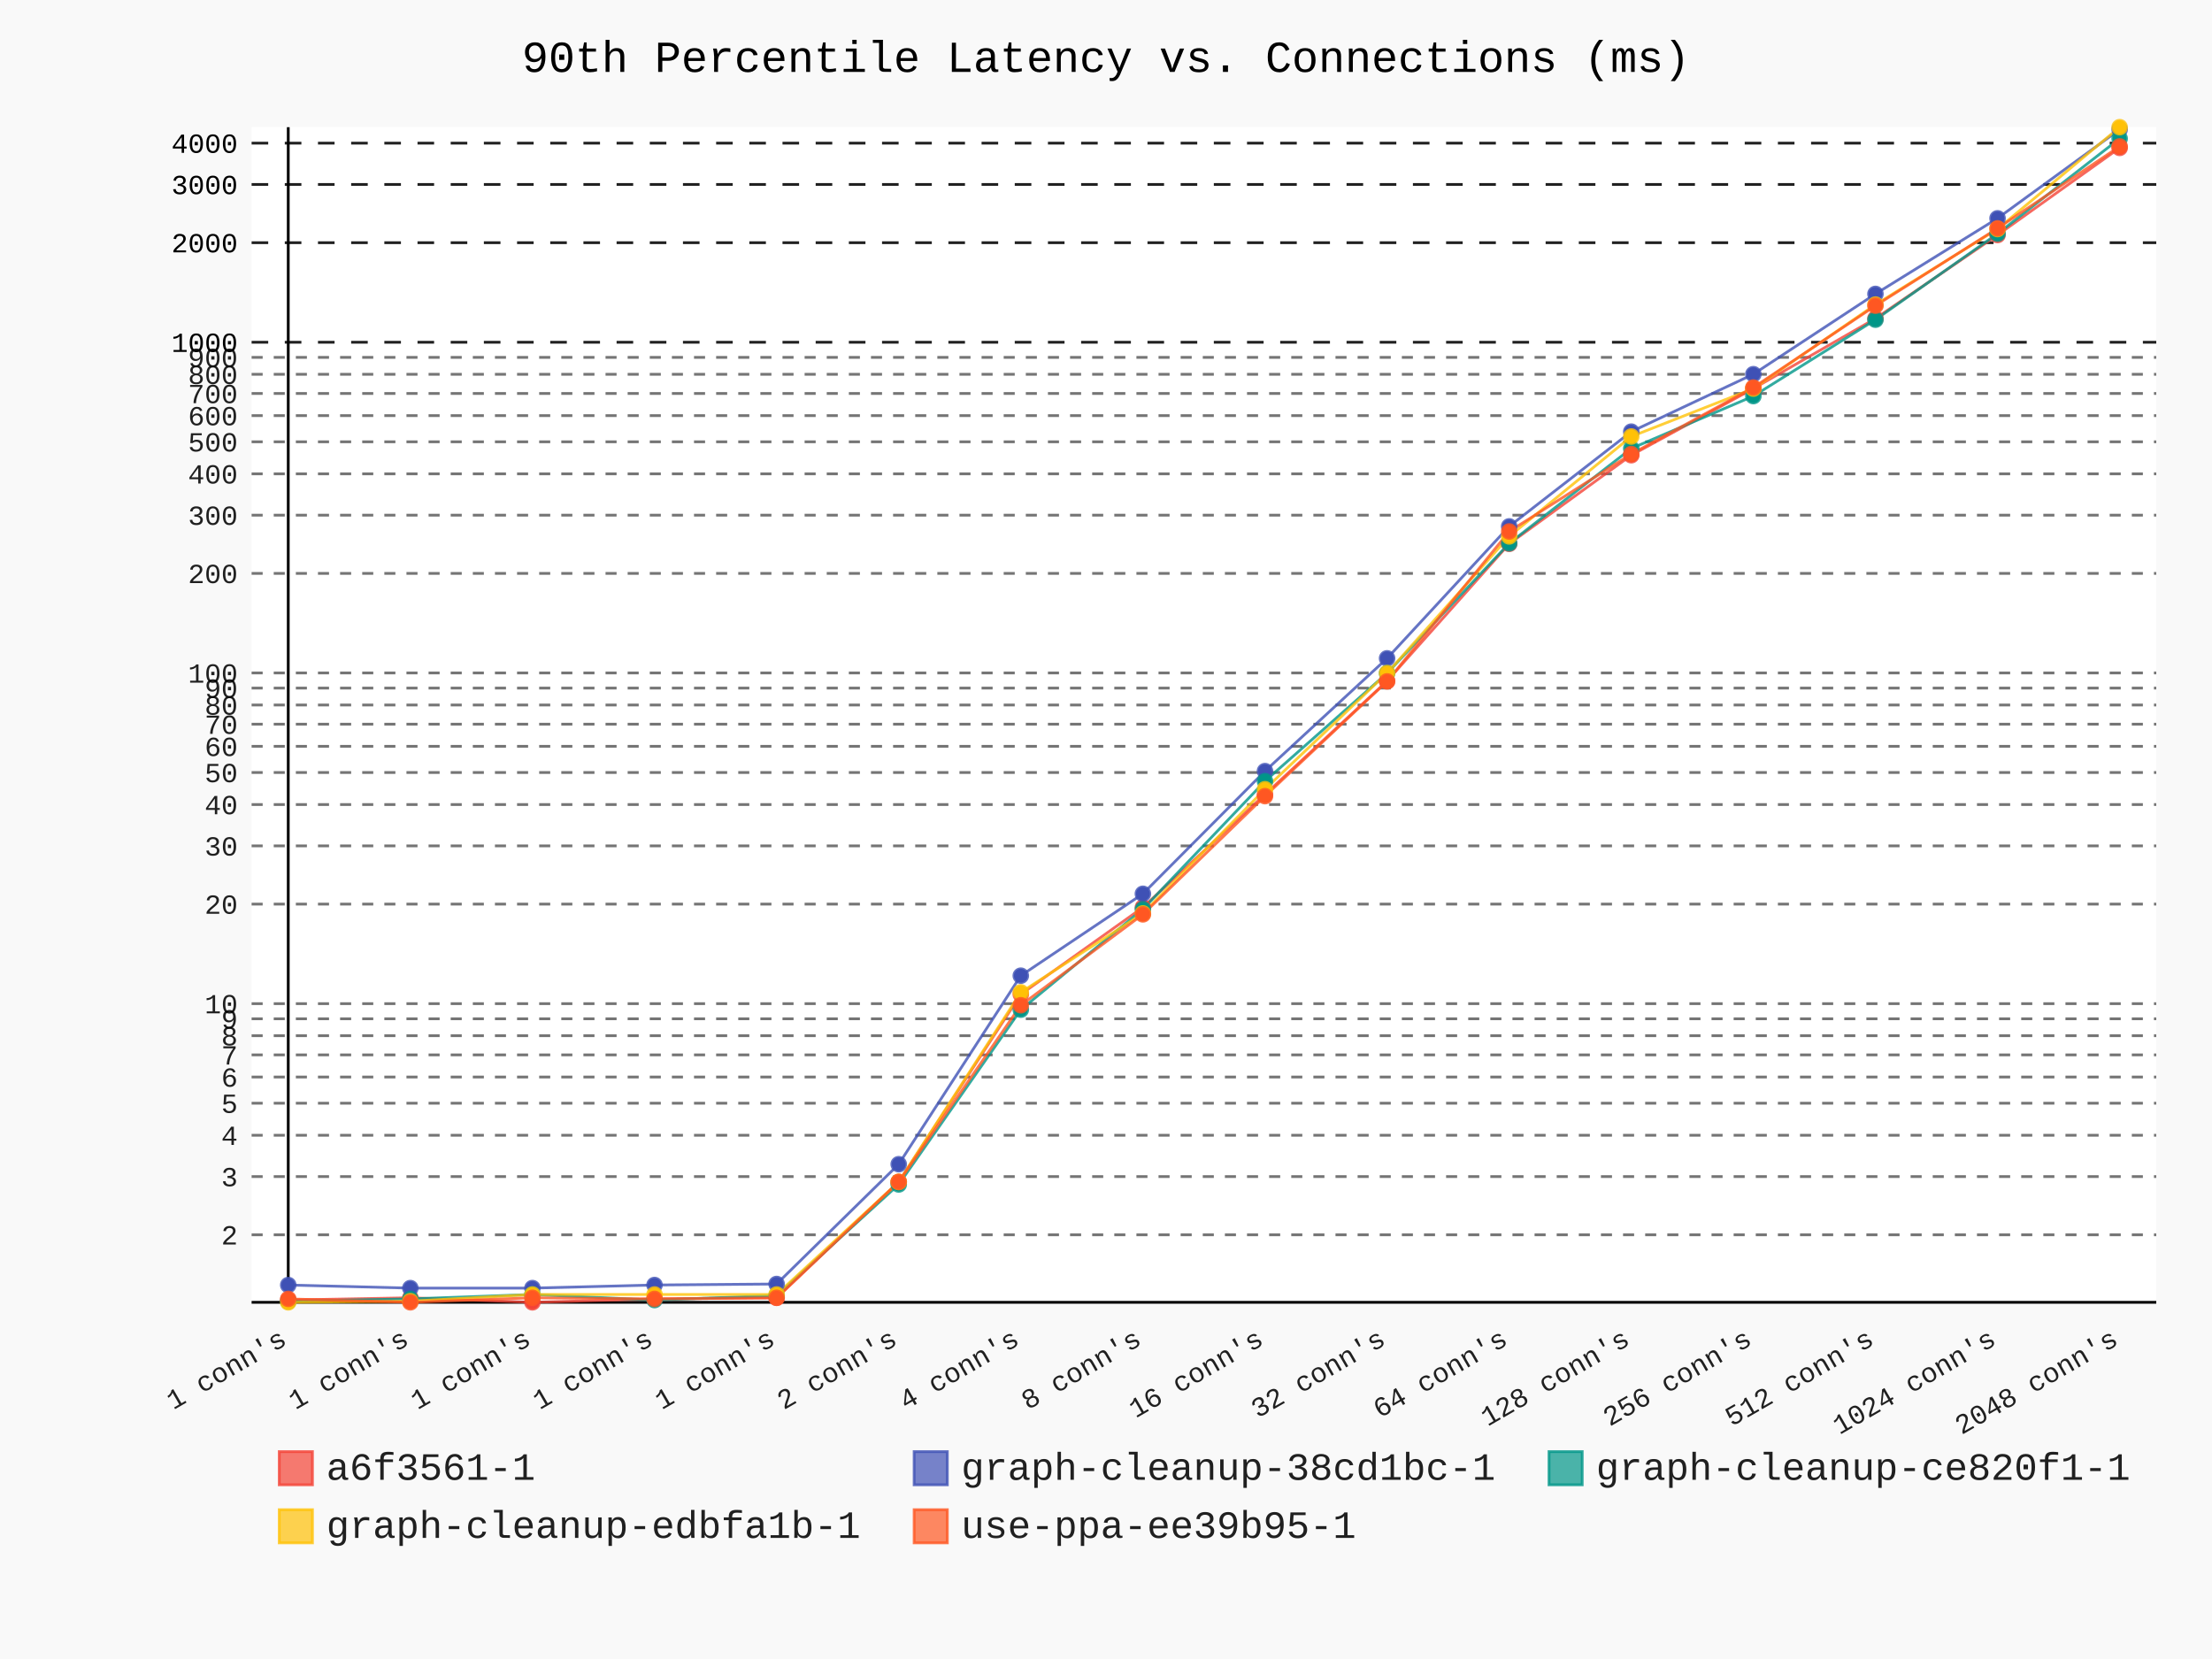
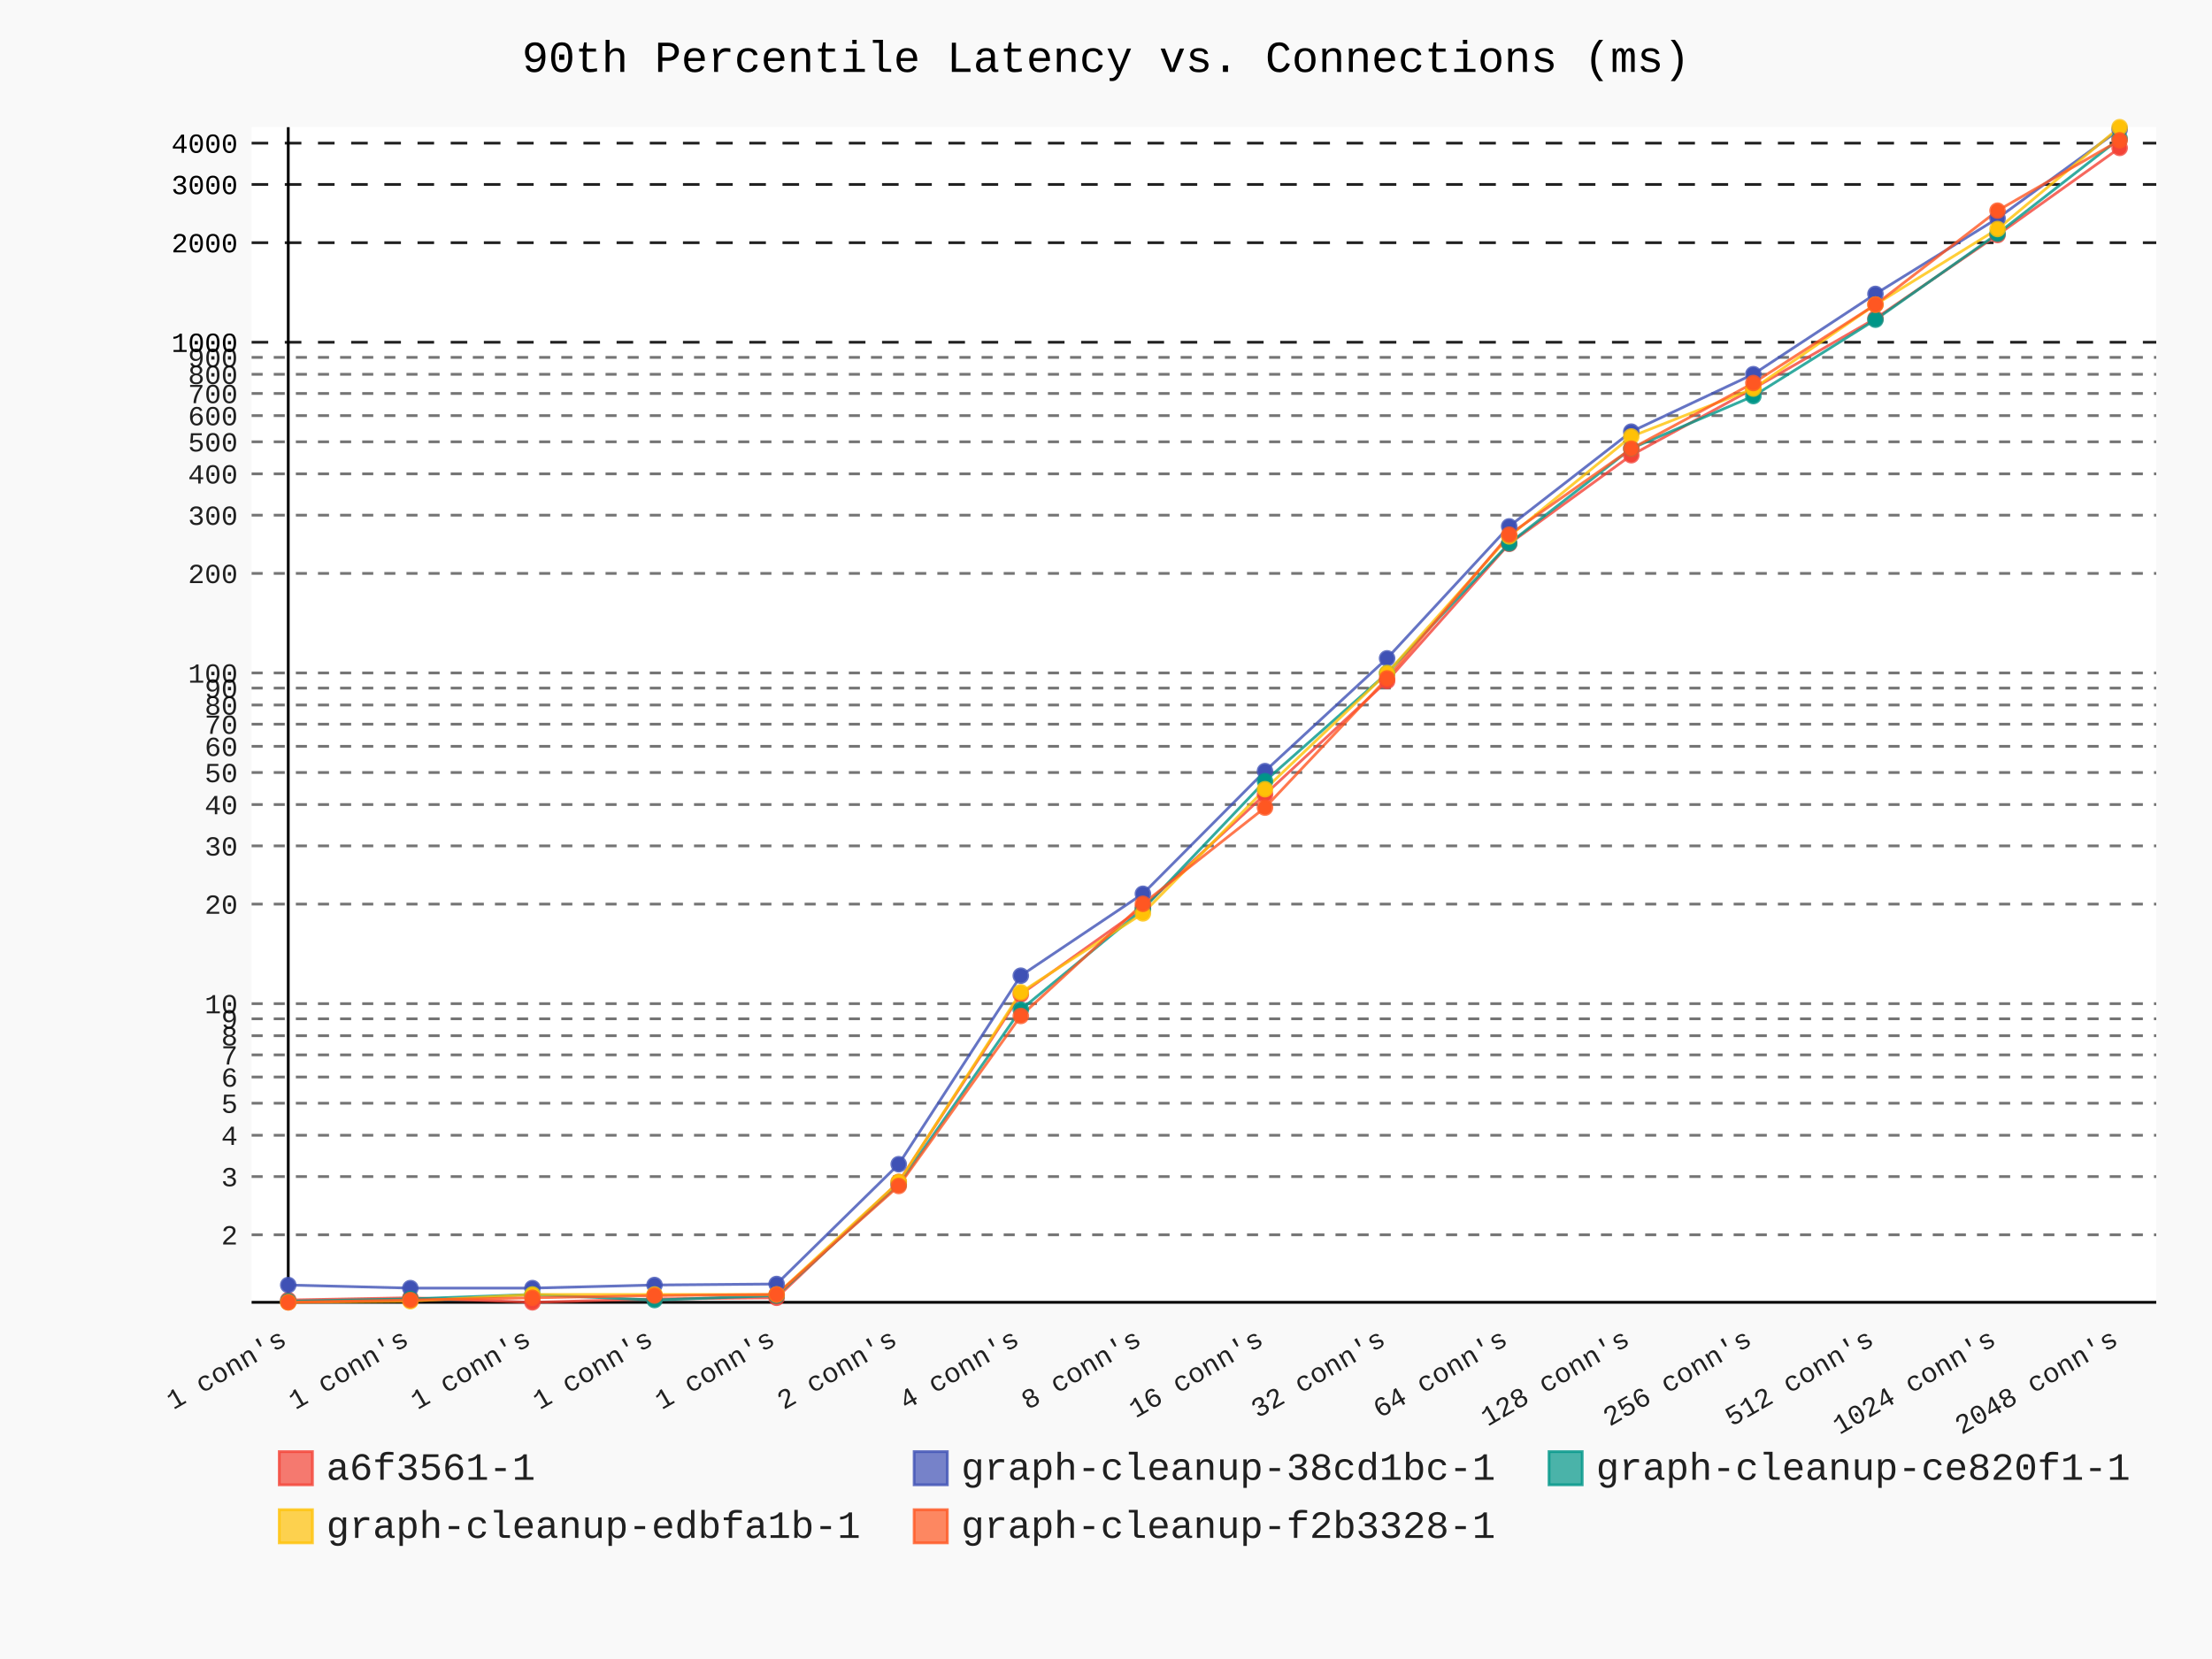
- <svg xmlns="http://www.w3.org/2000/svg" id="chart-d1aa8073-fa59-4edc-bdb6-7a33ddb1318e" class="pygal-chart" viewBox="0 0 800 600">
+ <svg xmlns="http://www.w3.org/2000/svg" id="chart-cda47c04-eddd-4903-8946-85fe094fabc0" class="pygal-chart" viewBox="0 0 800 600">
  <defs>
-     <style type="text/css">#chart-d1aa8073-fa59-4edc-bdb6-7a33ddb1318e{-webkit-user-select:none;-webkit-font-smoothing:antialiased;font-family:Consolas,"Liberation Mono",Menlo,Courier,monospace}#chart-d1aa8073-fa59-4edc-bdb6-7a33ddb1318e .title{font-family:Consolas,"Liberation Mono",Menlo,Courier,monospace;font-size:16px}#chart-d1aa8073-fa59-4edc-bdb6-7a33ddb1318e .legends .legend text{font-family:Consolas,"Liberation Mono",Menlo,Courier,monospace;font-size:14px}#chart-d1aa8073-fa59-4edc-bdb6-7a33ddb1318e .axis text{font-family:Consolas,"Liberation Mono",Menlo,Courier,monospace;font-size:10px}#chart-d1aa8073-fa59-4edc-bdb6-7a33ddb1318e .axis text.major{font-family:Consolas,"Liberation Mono",Menlo,Courier,monospace;font-size:10px}#chart-d1aa8073-fa59-4edc-bdb6-7a33ddb1318e .text-overlay text.value{font-family:Consolas,"Liberation Mono",Menlo,Courier,monospace;font-size:16px}#chart-d1aa8073-fa59-4edc-bdb6-7a33ddb1318e .text-overlay text.label{font-family:Consolas,"Liberation Mono",Menlo,Courier,monospace;font-size:10px}#chart-d1aa8073-fa59-4edc-bdb6-7a33ddb1318e .tooltip{font-family:Consolas,"Liberation Mono",Menlo,Courier,monospace;font-size:14px}#chart-d1aa8073-fa59-4edc-bdb6-7a33ddb1318e text.no_data{font-family:Consolas,"Liberation Mono",Menlo,Courier,monospace;font-size:64px}
- #chart-d1aa8073-fa59-4edc-bdb6-7a33ddb1318e{background-color:rgba(249,249,249,1)}#chart-d1aa8073-fa59-4edc-bdb6-7a33ddb1318e path,#chart-d1aa8073-fa59-4edc-bdb6-7a33ddb1318e line,#chart-d1aa8073-fa59-4edc-bdb6-7a33ddb1318e rect,#chart-d1aa8073-fa59-4edc-bdb6-7a33ddb1318e circle{-webkit-transition:150ms;-moz-transition:150ms;transition:150ms}#chart-d1aa8073-fa59-4edc-bdb6-7a33ddb1318e .graph &gt; .background{fill:rgba(249,249,249,1)}#chart-d1aa8073-fa59-4edc-bdb6-7a33ddb1318e .plot &gt; .background{fill:rgba(255,255,255,1)}#chart-d1aa8073-fa59-4edc-bdb6-7a33ddb1318e .graph{fill:rgba(0,0,0,.87)}#chart-d1aa8073-fa59-4edc-bdb6-7a33ddb1318e text.no_data{fill:rgba(0,0,0,1)}#chart-d1aa8073-fa59-4edc-bdb6-7a33ddb1318e .title{fill:rgba(0,0,0,1)}#chart-d1aa8073-fa59-4edc-bdb6-7a33ddb1318e .legends .legend text{fill:rgba(0,0,0,.87)}#chart-d1aa8073-fa59-4edc-bdb6-7a33ddb1318e .legends .legend:hover text{fill:rgba(0,0,0,1)}#chart-d1aa8073-fa59-4edc-bdb6-7a33ddb1318e .axis .line{stroke:rgba(0,0,0,1)}#chart-d1aa8073-fa59-4edc-bdb6-7a33ddb1318e .axis .guide.line{stroke:rgba(0,0,0,.54)}#chart-d1aa8073-fa59-4edc-bdb6-7a33ddb1318e .axis .major.line{stroke:rgba(0,0,0,.87)}#chart-d1aa8073-fa59-4edc-bdb6-7a33ddb1318e .axis text.major{fill:rgba(0,0,0,1)}#chart-d1aa8073-fa59-4edc-bdb6-7a33ddb1318e .axis.y .guides:hover .guide.line,#chart-d1aa8073-fa59-4edc-bdb6-7a33ddb1318e .line-graph .axis.x .guides:hover .guide.line,#chart-d1aa8073-fa59-4edc-bdb6-7a33ddb1318e .stackedline-graph .axis.x .guides:hover .guide.line,#chart-d1aa8073-fa59-4edc-bdb6-7a33ddb1318e .xy-graph .axis.x .guides:hover .guide.line{stroke:rgba(0,0,0,1)}#chart-d1aa8073-fa59-4edc-bdb6-7a33ddb1318e .axis .guides:hover text{fill:rgba(0,0,0,1)}#chart-d1aa8073-fa59-4edc-bdb6-7a33ddb1318e .reactive{fill-opacity:.7;stroke-opacity:.8}#chart-d1aa8073-fa59-4edc-bdb6-7a33ddb1318e .ci{stroke:rgba(0,0,0,.87)}#chart-d1aa8073-fa59-4edc-bdb6-7a33ddb1318e .reactive.active,#chart-d1aa8073-fa59-4edc-bdb6-7a33ddb1318e .active .reactive{fill-opacity:.8;stroke-opacity:.9;stroke-width:4}#chart-d1aa8073-fa59-4edc-bdb6-7a33ddb1318e .ci .reactive.active{stroke-width:1.5}#chart-d1aa8073-fa59-4edc-bdb6-7a33ddb1318e .series text{fill:rgba(0,0,0,1)}#chart-d1aa8073-fa59-4edc-bdb6-7a33ddb1318e .tooltip rect{fill:rgba(255,255,255,1);stroke:rgba(0,0,0,1);-webkit-transition:opacity 150ms;-moz-transition:opacity 150ms;transition:opacity 150ms}#chart-d1aa8073-fa59-4edc-bdb6-7a33ddb1318e .tooltip .label{fill:rgba(0,0,0,.87)}#chart-d1aa8073-fa59-4edc-bdb6-7a33ddb1318e .tooltip .label{fill:rgba(0,0,0,.87)}#chart-d1aa8073-fa59-4edc-bdb6-7a33ddb1318e .tooltip .legend{font-size:.8em;fill:rgba(0,0,0,.54)}#chart-d1aa8073-fa59-4edc-bdb6-7a33ddb1318e .tooltip .x_label{font-size:.6em;fill:rgba(0,0,0,1)}#chart-d1aa8073-fa59-4edc-bdb6-7a33ddb1318e .tooltip .xlink{font-size:.5em;text-decoration:underline}#chart-d1aa8073-fa59-4edc-bdb6-7a33ddb1318e .tooltip .value{font-size:1.5em}#chart-d1aa8073-fa59-4edc-bdb6-7a33ddb1318e .bound{font-size:.5em}#chart-d1aa8073-fa59-4edc-bdb6-7a33ddb1318e .max-value{font-size:.75em;fill:rgba(0,0,0,.54)}#chart-d1aa8073-fa59-4edc-bdb6-7a33ddb1318e .map-element{fill:rgba(255,255,255,1);stroke:rgba(0,0,0,.54) !important}#chart-d1aa8073-fa59-4edc-bdb6-7a33ddb1318e .map-element .reactive{fill-opacity:inherit;stroke-opacity:inherit}#chart-d1aa8073-fa59-4edc-bdb6-7a33ddb1318e .color-0,#chart-d1aa8073-fa59-4edc-bdb6-7a33ddb1318e .color-0 a:visited{stroke:#F44336;fill:#F44336}#chart-d1aa8073-fa59-4edc-bdb6-7a33ddb1318e .color-1,#chart-d1aa8073-fa59-4edc-bdb6-7a33ddb1318e .color-1 a:visited{stroke:#3F51B5;fill:#3F51B5}#chart-d1aa8073-fa59-4edc-bdb6-7a33ddb1318e .color-2,#chart-d1aa8073-fa59-4edc-bdb6-7a33ddb1318e .color-2 a:visited{stroke:#009688;fill:#009688}#chart-d1aa8073-fa59-4edc-bdb6-7a33ddb1318e .color-3,#chart-d1aa8073-fa59-4edc-bdb6-7a33ddb1318e .color-3 a:visited{stroke:#FFC107;fill:#FFC107}#chart-d1aa8073-fa59-4edc-bdb6-7a33ddb1318e .color-4,#chart-d1aa8073-fa59-4edc-bdb6-7a33ddb1318e .color-4 a:visited{stroke:#FF5722;fill:#FF5722}#chart-d1aa8073-fa59-4edc-bdb6-7a33ddb1318e .text-overlay .color-0 text{fill:black}#chart-d1aa8073-fa59-4edc-bdb6-7a33ddb1318e .text-overlay .color-1 text{fill:black}#chart-d1aa8073-fa59-4edc-bdb6-7a33ddb1318e .text-overlay .color-2 text{fill:black}#chart-d1aa8073-fa59-4edc-bdb6-7a33ddb1318e .text-overlay .color-3 text{fill:black}#chart-d1aa8073-fa59-4edc-bdb6-7a33ddb1318e .text-overlay .color-4 text{fill:black}
- #chart-d1aa8073-fa59-4edc-bdb6-7a33ddb1318e text.no_data{text-anchor:middle}#chart-d1aa8073-fa59-4edc-bdb6-7a33ddb1318e .guide.line{fill:none}#chart-d1aa8073-fa59-4edc-bdb6-7a33ddb1318e .centered{text-anchor:middle}#chart-d1aa8073-fa59-4edc-bdb6-7a33ddb1318e .title{text-anchor:middle}#chart-d1aa8073-fa59-4edc-bdb6-7a33ddb1318e .legends .legend text{fill-opacity:1}#chart-d1aa8073-fa59-4edc-bdb6-7a33ddb1318e .axis.x text{text-anchor:middle}#chart-d1aa8073-fa59-4edc-bdb6-7a33ddb1318e .axis.x:not(.web) text[transform]{text-anchor:start}#chart-d1aa8073-fa59-4edc-bdb6-7a33ddb1318e .axis.x:not(.web) text[transform].backwards{text-anchor:end}#chart-d1aa8073-fa59-4edc-bdb6-7a33ddb1318e .axis.y text{text-anchor:end}#chart-d1aa8073-fa59-4edc-bdb6-7a33ddb1318e .axis.y text[transform].backwards{text-anchor:start}#chart-d1aa8073-fa59-4edc-bdb6-7a33ddb1318e .axis.y2 text{text-anchor:start}#chart-d1aa8073-fa59-4edc-bdb6-7a33ddb1318e .axis.y2 text[transform].backwards{text-anchor:end}#chart-d1aa8073-fa59-4edc-bdb6-7a33ddb1318e .axis .guide.line{stroke-dasharray:4,4}#chart-d1aa8073-fa59-4edc-bdb6-7a33ddb1318e .axis .major.guide.line{stroke-dasharray:6,6}#chart-d1aa8073-fa59-4edc-bdb6-7a33ddb1318e .horizontal .axis.y .guide.line,#chart-d1aa8073-fa59-4edc-bdb6-7a33ddb1318e .horizontal .axis.y2 .guide.line,#chart-d1aa8073-fa59-4edc-bdb6-7a33ddb1318e .vertical .axis.x .guide.line{opacity:0}#chart-d1aa8073-fa59-4edc-bdb6-7a33ddb1318e .horizontal .axis.always_show .guide.line,#chart-d1aa8073-fa59-4edc-bdb6-7a33ddb1318e .vertical .axis.always_show .guide.line{opacity:1 !important}#chart-d1aa8073-fa59-4edc-bdb6-7a33ddb1318e .axis.y .guides:hover .guide.line,#chart-d1aa8073-fa59-4edc-bdb6-7a33ddb1318e .axis.y2 .guides:hover .guide.line,#chart-d1aa8073-fa59-4edc-bdb6-7a33ddb1318e .axis.x .guides:hover .guide.line{opacity:1}#chart-d1aa8073-fa59-4edc-bdb6-7a33ddb1318e .axis .guides:hover text{opacity:1}#chart-d1aa8073-fa59-4edc-bdb6-7a33ddb1318e .nofill{fill:none}#chart-d1aa8073-fa59-4edc-bdb6-7a33ddb1318e .subtle-fill{fill-opacity:.2}#chart-d1aa8073-fa59-4edc-bdb6-7a33ddb1318e .dot{stroke-width:1px;fill-opacity:1}#chart-d1aa8073-fa59-4edc-bdb6-7a33ddb1318e .dot.active{stroke-width:5px}#chart-d1aa8073-fa59-4edc-bdb6-7a33ddb1318e .dot.negative{fill:transparent}#chart-d1aa8073-fa59-4edc-bdb6-7a33ddb1318e text,#chart-d1aa8073-fa59-4edc-bdb6-7a33ddb1318e tspan{stroke:none !important}#chart-d1aa8073-fa59-4edc-bdb6-7a33ddb1318e .series text.active{opacity:1}#chart-d1aa8073-fa59-4edc-bdb6-7a33ddb1318e .tooltip rect{fill-opacity:.95;stroke-width:.5}#chart-d1aa8073-fa59-4edc-bdb6-7a33ddb1318e .tooltip text{fill-opacity:1}#chart-d1aa8073-fa59-4edc-bdb6-7a33ddb1318e .showable{visibility:hidden}#chart-d1aa8073-fa59-4edc-bdb6-7a33ddb1318e .showable.shown{visibility:visible}#chart-d1aa8073-fa59-4edc-bdb6-7a33ddb1318e .gauge-background{fill:rgba(229,229,229,1);stroke:none}#chart-d1aa8073-fa59-4edc-bdb6-7a33ddb1318e .bg-lines{stroke:rgba(249,249,249,1);stroke-width:2px}</style>
+     <style type="text/css">#chart-cda47c04-eddd-4903-8946-85fe094fabc0{-webkit-user-select:none;-webkit-font-smoothing:antialiased;font-family:Consolas,"Liberation Mono",Menlo,Courier,monospace}#chart-cda47c04-eddd-4903-8946-85fe094fabc0 .title{font-family:Consolas,"Liberation Mono",Menlo,Courier,monospace;font-size:16px}#chart-cda47c04-eddd-4903-8946-85fe094fabc0 .legends .legend text{font-family:Consolas,"Liberation Mono",Menlo,Courier,monospace;font-size:14px}#chart-cda47c04-eddd-4903-8946-85fe094fabc0 .axis text{font-family:Consolas,"Liberation Mono",Menlo,Courier,monospace;font-size:10px}#chart-cda47c04-eddd-4903-8946-85fe094fabc0 .axis text.major{font-family:Consolas,"Liberation Mono",Menlo,Courier,monospace;font-size:10px}#chart-cda47c04-eddd-4903-8946-85fe094fabc0 .text-overlay text.value{font-family:Consolas,"Liberation Mono",Menlo,Courier,monospace;font-size:16px}#chart-cda47c04-eddd-4903-8946-85fe094fabc0 .text-overlay text.label{font-family:Consolas,"Liberation Mono",Menlo,Courier,monospace;font-size:10px}#chart-cda47c04-eddd-4903-8946-85fe094fabc0 .tooltip{font-family:Consolas,"Liberation Mono",Menlo,Courier,monospace;font-size:14px}#chart-cda47c04-eddd-4903-8946-85fe094fabc0 text.no_data{font-family:Consolas,"Liberation Mono",Menlo,Courier,monospace;font-size:64px}
+ #chart-cda47c04-eddd-4903-8946-85fe094fabc0{background-color:rgba(249,249,249,1)}#chart-cda47c04-eddd-4903-8946-85fe094fabc0 path,#chart-cda47c04-eddd-4903-8946-85fe094fabc0 line,#chart-cda47c04-eddd-4903-8946-85fe094fabc0 rect,#chart-cda47c04-eddd-4903-8946-85fe094fabc0 circle{-webkit-transition:150ms;-moz-transition:150ms;transition:150ms}#chart-cda47c04-eddd-4903-8946-85fe094fabc0 .graph &gt; .background{fill:rgba(249,249,249,1)}#chart-cda47c04-eddd-4903-8946-85fe094fabc0 .plot &gt; .background{fill:rgba(255,255,255,1)}#chart-cda47c04-eddd-4903-8946-85fe094fabc0 .graph{fill:rgba(0,0,0,.87)}#chart-cda47c04-eddd-4903-8946-85fe094fabc0 text.no_data{fill:rgba(0,0,0,1)}#chart-cda47c04-eddd-4903-8946-85fe094fabc0 .title{fill:rgba(0,0,0,1)}#chart-cda47c04-eddd-4903-8946-85fe094fabc0 .legends .legend text{fill:rgba(0,0,0,.87)}#chart-cda47c04-eddd-4903-8946-85fe094fabc0 .legends .legend:hover text{fill:rgba(0,0,0,1)}#chart-cda47c04-eddd-4903-8946-85fe094fabc0 .axis .line{stroke:rgba(0,0,0,1)}#chart-cda47c04-eddd-4903-8946-85fe094fabc0 .axis .guide.line{stroke:rgba(0,0,0,.54)}#chart-cda47c04-eddd-4903-8946-85fe094fabc0 .axis .major.line{stroke:rgba(0,0,0,.87)}#chart-cda47c04-eddd-4903-8946-85fe094fabc0 .axis text.major{fill:rgba(0,0,0,1)}#chart-cda47c04-eddd-4903-8946-85fe094fabc0 .axis.y .guides:hover .guide.line,#chart-cda47c04-eddd-4903-8946-85fe094fabc0 .line-graph .axis.x .guides:hover .guide.line,#chart-cda47c04-eddd-4903-8946-85fe094fabc0 .stackedline-graph .axis.x .guides:hover .guide.line,#chart-cda47c04-eddd-4903-8946-85fe094fabc0 .xy-graph .axis.x .guides:hover .guide.line{stroke:rgba(0,0,0,1)}#chart-cda47c04-eddd-4903-8946-85fe094fabc0 .axis .guides:hover text{fill:rgba(0,0,0,1)}#chart-cda47c04-eddd-4903-8946-85fe094fabc0 .reactive{fill-opacity:.7;stroke-opacity:.8}#chart-cda47c04-eddd-4903-8946-85fe094fabc0 .ci{stroke:rgba(0,0,0,.87)}#chart-cda47c04-eddd-4903-8946-85fe094fabc0 .reactive.active,#chart-cda47c04-eddd-4903-8946-85fe094fabc0 .active .reactive{fill-opacity:.8;stroke-opacity:.9;stroke-width:4}#chart-cda47c04-eddd-4903-8946-85fe094fabc0 .ci .reactive.active{stroke-width:1.5}#chart-cda47c04-eddd-4903-8946-85fe094fabc0 .series text{fill:rgba(0,0,0,1)}#chart-cda47c04-eddd-4903-8946-85fe094fabc0 .tooltip rect{fill:rgba(255,255,255,1);stroke:rgba(0,0,0,1);-webkit-transition:opacity 150ms;-moz-transition:opacity 150ms;transition:opacity 150ms}#chart-cda47c04-eddd-4903-8946-85fe094fabc0 .tooltip .label{fill:rgba(0,0,0,.87)}#chart-cda47c04-eddd-4903-8946-85fe094fabc0 .tooltip .label{fill:rgba(0,0,0,.87)}#chart-cda47c04-eddd-4903-8946-85fe094fabc0 .tooltip .legend{font-size:.8em;fill:rgba(0,0,0,.54)}#chart-cda47c04-eddd-4903-8946-85fe094fabc0 .tooltip .x_label{font-size:.6em;fill:rgba(0,0,0,1)}#chart-cda47c04-eddd-4903-8946-85fe094fabc0 .tooltip .xlink{font-size:.5em;text-decoration:underline}#chart-cda47c04-eddd-4903-8946-85fe094fabc0 .tooltip .value{font-size:1.5em}#chart-cda47c04-eddd-4903-8946-85fe094fabc0 .bound{font-size:.5em}#chart-cda47c04-eddd-4903-8946-85fe094fabc0 .max-value{font-size:.75em;fill:rgba(0,0,0,.54)}#chart-cda47c04-eddd-4903-8946-85fe094fabc0 .map-element{fill:rgba(255,255,255,1);stroke:rgba(0,0,0,.54) !important}#chart-cda47c04-eddd-4903-8946-85fe094fabc0 .map-element .reactive{fill-opacity:inherit;stroke-opacity:inherit}#chart-cda47c04-eddd-4903-8946-85fe094fabc0 .color-0,#chart-cda47c04-eddd-4903-8946-85fe094fabc0 .color-0 a:visited{stroke:#F44336;fill:#F44336}#chart-cda47c04-eddd-4903-8946-85fe094fabc0 .color-1,#chart-cda47c04-eddd-4903-8946-85fe094fabc0 .color-1 a:visited{stroke:#3F51B5;fill:#3F51B5}#chart-cda47c04-eddd-4903-8946-85fe094fabc0 .color-2,#chart-cda47c04-eddd-4903-8946-85fe094fabc0 .color-2 a:visited{stroke:#009688;fill:#009688}#chart-cda47c04-eddd-4903-8946-85fe094fabc0 .color-3,#chart-cda47c04-eddd-4903-8946-85fe094fabc0 .color-3 a:visited{stroke:#FFC107;fill:#FFC107}#chart-cda47c04-eddd-4903-8946-85fe094fabc0 .color-4,#chart-cda47c04-eddd-4903-8946-85fe094fabc0 .color-4 a:visited{stroke:#FF5722;fill:#FF5722}#chart-cda47c04-eddd-4903-8946-85fe094fabc0 .text-overlay .color-0 text{fill:black}#chart-cda47c04-eddd-4903-8946-85fe094fabc0 .text-overlay .color-1 text{fill:black}#chart-cda47c04-eddd-4903-8946-85fe094fabc0 .text-overlay .color-2 text{fill:black}#chart-cda47c04-eddd-4903-8946-85fe094fabc0 .text-overlay .color-3 text{fill:black}#chart-cda47c04-eddd-4903-8946-85fe094fabc0 .text-overlay .color-4 text{fill:black}
+ #chart-cda47c04-eddd-4903-8946-85fe094fabc0 text.no_data{text-anchor:middle}#chart-cda47c04-eddd-4903-8946-85fe094fabc0 .guide.line{fill:none}#chart-cda47c04-eddd-4903-8946-85fe094fabc0 .centered{text-anchor:middle}#chart-cda47c04-eddd-4903-8946-85fe094fabc0 .title{text-anchor:middle}#chart-cda47c04-eddd-4903-8946-85fe094fabc0 .legends .legend text{fill-opacity:1}#chart-cda47c04-eddd-4903-8946-85fe094fabc0 .axis.x text{text-anchor:middle}#chart-cda47c04-eddd-4903-8946-85fe094fabc0 .axis.x:not(.web) text[transform]{text-anchor:start}#chart-cda47c04-eddd-4903-8946-85fe094fabc0 .axis.x:not(.web) text[transform].backwards{text-anchor:end}#chart-cda47c04-eddd-4903-8946-85fe094fabc0 .axis.y text{text-anchor:end}#chart-cda47c04-eddd-4903-8946-85fe094fabc0 .axis.y text[transform].backwards{text-anchor:start}#chart-cda47c04-eddd-4903-8946-85fe094fabc0 .axis.y2 text{text-anchor:start}#chart-cda47c04-eddd-4903-8946-85fe094fabc0 .axis.y2 text[transform].backwards{text-anchor:end}#chart-cda47c04-eddd-4903-8946-85fe094fabc0 .axis .guide.line{stroke-dasharray:4,4}#chart-cda47c04-eddd-4903-8946-85fe094fabc0 .axis .major.guide.line{stroke-dasharray:6,6}#chart-cda47c04-eddd-4903-8946-85fe094fabc0 .horizontal .axis.y .guide.line,#chart-cda47c04-eddd-4903-8946-85fe094fabc0 .horizontal .axis.y2 .guide.line,#chart-cda47c04-eddd-4903-8946-85fe094fabc0 .vertical .axis.x .guide.line{opacity:0}#chart-cda47c04-eddd-4903-8946-85fe094fabc0 .horizontal .axis.always_show .guide.line,#chart-cda47c04-eddd-4903-8946-85fe094fabc0 .vertical .axis.always_show .guide.line{opacity:1 !important}#chart-cda47c04-eddd-4903-8946-85fe094fabc0 .axis.y .guides:hover .guide.line,#chart-cda47c04-eddd-4903-8946-85fe094fabc0 .axis.y2 .guides:hover .guide.line,#chart-cda47c04-eddd-4903-8946-85fe094fabc0 .axis.x .guides:hover .guide.line{opacity:1}#chart-cda47c04-eddd-4903-8946-85fe094fabc0 .axis .guides:hover text{opacity:1}#chart-cda47c04-eddd-4903-8946-85fe094fabc0 .nofill{fill:none}#chart-cda47c04-eddd-4903-8946-85fe094fabc0 .subtle-fill{fill-opacity:.2}#chart-cda47c04-eddd-4903-8946-85fe094fabc0 .dot{stroke-width:1px;fill-opacity:1}#chart-cda47c04-eddd-4903-8946-85fe094fabc0 .dot.active{stroke-width:5px}#chart-cda47c04-eddd-4903-8946-85fe094fabc0 .dot.negative{fill:transparent}#chart-cda47c04-eddd-4903-8946-85fe094fabc0 text,#chart-cda47c04-eddd-4903-8946-85fe094fabc0 tspan{stroke:none !important}#chart-cda47c04-eddd-4903-8946-85fe094fabc0 .series text.active{opacity:1}#chart-cda47c04-eddd-4903-8946-85fe094fabc0 .tooltip rect{fill-opacity:.95;stroke-width:.5}#chart-cda47c04-eddd-4903-8946-85fe094fabc0 .tooltip text{fill-opacity:1}#chart-cda47c04-eddd-4903-8946-85fe094fabc0 .showable{visibility:hidden}#chart-cda47c04-eddd-4903-8946-85fe094fabc0 .showable.shown{visibility:visible}#chart-cda47c04-eddd-4903-8946-85fe094fabc0 .gauge-background{fill:rgba(229,229,229,1);stroke:none}#chart-cda47c04-eddd-4903-8946-85fe094fabc0 .bg-lines{stroke:rgba(249,249,249,1);stroke-width:2px}</style>
  </defs>
  <g class="graph line-graph vertical">
    <rect x="0" y="0" width="800" height="600" class="background" />
    <g transform="translate(91, 46)" class="plot">
      <rect x="0" y="0" width="688.842" height="425.0" class="background" />
      <g class="axis y always_show">
        <path d="M0 425 h688.842" class="line" />
        <g class="logarithmic guides">
          <path d="M0 400.586 h688.842" class="guide line" />
          <text x="-5" y="404.086" class="">2</text>
        </g>
        <g class="logarithmic guides">
          <path d="M0 379.525 h688.842" class="guide line" />
          <text x="-5" y="383.025" class="">3</text>
        </g>
        <g class="logarithmic guides">
          <path d="M0 364.582 h688.842" class="guide line" />
          <text x="-5" y="368.082" class="">4</text>
        </g>
        <g class="logarithmic guides">
          <path d="M0 352.991 h688.842" class="guide line" />
          <text x="-5" y="356.491" class="">5</text>
        </g>
        <g class="logarithmic guides">
          <path d="M0 343.521 h688.842" class="guide line" />
          <text x="-5" y="347.021" class="">6</text>
        </g>
        <g class="logarithmic guides">
          <path d="M0 335.514 h688.842" class="guide line" />
          <text x="-5" y="339.014" class="">7</text>
        </g>
        <g class="logarithmic guides">
          <path d="M0 328.578 h688.842" class="guide line" />
          <text x="-5" y="332.078" class="">8</text>
        </g>
        <g class="logarithmic guides">
          <path d="M0 322.46 h688.842" class="guide line" />
          <text x="-5" y="325.96" class="">9</text>
        </g>
        <g class="logarithmic guides">
          <path d="M0 316.987 h688.842" class="guide line" />
          <text x="-5" y="320.487" class="">10</text>
        </g>
        <g class="logarithmic guides">
          <path d="M0 280.983 h688.842" class="guide line" />
          <text x="-5" y="284.483" class="">20</text>
        </g>
        <g class="logarithmic guides">
          <path d="M0 259.921 h688.842" class="guide line" />
          <text x="-5" y="263.421" class="">30</text>
        </g>
        <g class="logarithmic guides">
          <path d="M0 244.978 h688.842" class="guide line" />
          <text x="-5" y="248.478" class="">40</text>
        </g>
        <g class="logarithmic guides">
          <path d="M0 233.387 h688.842" class="guide line" />
          <text x="-5" y="236.887" class="">50</text>
        </g>
        <g class="logarithmic guides">
          <path d="M0 223.917 h688.842" class="guide line" />
          <text x="-5" y="227.417" class="">60</text>
        </g>
        <g class="logarithmic guides">
          <path d="M0 215.91 h688.842" class="guide line" />
          <text x="-5" y="219.41" class="">70</text>
        </g>
        <g class="logarithmic guides">
          <path d="M0 208.974 h688.842" class="guide line" />
          <text x="-5" y="212.474" class="">80</text>
        </g>
        <g class="logarithmic guides">
          <path d="M0 202.856 h688.842" class="guide line" />
          <text x="-5" y="206.356" class="">90</text>
        </g>
        <g class="logarithmic guides">
          <path d="M0 197.383 h688.842" class="guide line" />
          <text x="-5" y="200.883" class="">100</text>
        </g>
        <g class="logarithmic guides">
          <path d="M0 161.379 h688.842" class="guide line" />
          <text x="-5" y="164.879" class="">200</text>
        </g>
        <g class="logarithmic guides">
          <path d="M0 140.318 h688.842" class="guide line" />
          <text x="-5" y="143.818" class="">300</text>
        </g>
        <g class="logarithmic guides">
          <path d="M0 125.374 h688.842" class="guide line" />
          <text x="-5" y="128.874" class="">400</text>
        </g>
        <g class="logarithmic guides">
          <path d="M0 113.784 h688.842" class="guide line" />
          <text x="-5" y="117.284" class="">500</text>
        </g>
        <g class="logarithmic guides">
          <path d="M0 104.313 h688.842" class="guide line" />
          <text x="-5" y="107.813" class="">600</text>
        </g>
        <g class="logarithmic guides">
          <path d="M0 96.306 h688.842" class="guide line" />
          <text x="-5" y="99.806" class="">700</text>
        </g>
        <g class="logarithmic guides">
          <path d="M0 89.37 h688.842" class="guide line" />
          <text x="-5" y="92.87" class="">800</text>
        </g>
        <g class="logarithmic guides">
          <path d="M0 83.252 h688.842" class="guide line" />
          <text x="-5" y="86.752" class="">900</text>
        </g>
        <g class="logarithmic guides">
          <path d="M0 77.779 h688.842" class="major guide line" />
          <text x="-5" y="81.279" class="major">1000</text>
        </g>
        <g class="logarithmic guides">
          <path d="M0 41.775 h688.842" class="major guide line" />
          <text x="-5" y="45.275" class="major">2000</text>
        </g>
        <g class="logarithmic guides">
          <path d="M0 20.714 h688.842" class="major guide line" />
          <text x="-5" y="24.214" class="major">3000</text>
        </g>
        <g class="logarithmic guides">
          <path d="M0 5.771 h688.842" class="major guide line" />
          <text x="-5" y="9.271" class="major">4000</text>
        </g>
      </g>
      <g class="axis x">
        <g class="guides">
          <path d="M13.247 0 v425" class="line" />
          <text x="13.247" y="440.0" class="backwards" transform="rotate(330 13.24697 440)">1 conn's</text>
        </g>
        <g class="guides">
          <path d="M57.404 0 v425" class="guide line" />
          <text x="57.404" y="440.0" class="backwards" transform="rotate(330 57.40353 440)">1 conn's</text>
        </g>
        <g class="guides">
          <path d="M101.56 0 v425" class="guide line" />
          <text x="101.56" y="440.0" class="backwards" transform="rotate(330 101.5601 440)">1 conn's</text>
        </g>
        <g class="guides">
          <path d="M145.717 0 v425" class="guide line" />
          <text x="145.717" y="440.0" class="backwards" transform="rotate(330 145.7166 440)">1 conn's</text>
        </g>
        <g class="guides">
          <path d="M189.873 0 v425" class="guide line" />
          <text x="189.873" y="440.0" class="backwards" transform="rotate(330 189.8732 440)">1 conn's</text>
        </g>
        <g class="guides">
          <path d="M234.03 0 v425" class="guide line" />
          <text x="234.03" y="440.0" class="backwards" transform="rotate(330 234.0298 440)">2 conn's</text>
        </g>
        <g class="guides">
          <path d="M278.186 0 v425" class="guide line" />
          <text x="278.186" y="440.0" class="backwards" transform="rotate(330 278.1863 440)">4 conn's</text>
        </g>
        <g class="guides">
          <path d="M322.343 0 v425" class="guide line" />
          <text x="322.343" y="440.0" class="backwards" transform="rotate(330 322.3429 440)">8 conn's</text>
        </g>
        <g class="guides">
          <path d="M366.499 0 v425" class="guide line" />
          <text x="366.499" y="440.0" class="backwards" transform="rotate(330 366.4994 440)">16 conn's</text>
        </g>
        <g class="guides">
          <path d="M410.656 0 v425" class="guide line" />
          <text x="410.656" y="440.0" class="backwards" transform="rotate(330 410.656 440)">32 conn's</text>
        </g>
        <g class="guides">
          <path d="M454.813 0 v425" class="guide line" />
          <text x="454.813" y="440.0" class="backwards" transform="rotate(330 454.8126 440)">64 conn's</text>
        </g>
        <g class="guides">
          <path d="M498.969 0 v425" class="guide line" />
          <text x="498.969" y="440.0" class="backwards" transform="rotate(330 498.9691 440)">128 conn's</text>
        </g>
        <g class="guides">
          <path d="M543.126 0 v425" class="guide line" />
          <text x="543.126" y="440.0" class="backwards" transform="rotate(330 543.1257 440)">256 conn's</text>
        </g>
        <g class="guides">
          <path d="M587.282 0 v425" class="guide line" />
          <text x="587.282" y="440.0" class="backwards" transform="rotate(330 587.2822 440)">512 conn's</text>
        </g>
        <g class="guides">
          <path d="M631.439 0 v425" class="guide line" />
          <text x="631.439" y="440.0" class="backwards" transform="rotate(330 631.4388 440)">1024 conn's</text>
        </g>
        <g class="guides">
          <path d="M675.595 0 v425" class="guide line" />
          <text x="675.595" y="440.0" class="backwards" transform="rotate(330 675.5954 440)">2048 conn's</text>
        </g>
      </g>
      <g class="series serie-0 color-0">
        <path d="M13.247 424.175 L57.404 423.364 101.56 425 145.717 423.768 189.873 423.364 234.03 381.466 278.186 313.618 322.343 282.165 366.499 241.331 410.656 200.289 454.813 150.679 498.969 118.633 543.126 94.544 587.282 69.182 631.439 38.994 675.595 7.487" class="line reactive nofill" />
      </g>
      <g class="series serie-1 color-1">
        <path d="M13.247 418.744 L57.404 419.861 101.56 419.861 145.717 418.744 189.873 418.377 234.03 375.049 278.186 306.871 322.343 277.25 366.499 232.881 410.656 192.098 454.813 144.377 498.969 110.11 543.126 89.328 587.282 60.302 631.439 32.958 675.595 0.82" class="line reactive nofill" />
      </g>
      <g class="series serie-2 color-2">
        <path d="M13.247 424.586 L57.404 423.768 101.56 422.17 145.717 424.175 189.873 422.565 234.03 382.372 278.186 319.162 322.343 282.833 366.499 236.513 410.656 197.456 454.813 150.495 498.969 116.201 543.126 97.25 587.282 69.624 631.439 38.504 675.595 4.109" class="line reactive nofill" />
      </g>
      <g class="series serie-3 color-3">
        <path d="M13.247 425 L57.404 424.586 101.56 422.17 145.717 422.17 189.873 422.17 234.03 381.466 278.186 312.893 322.343 284.335 366.499 239.429 410.656 197.419 454.813 147.999 498.969 111.875 543.126 94.541 587.282 64.151 631.439 36.824 675.595 0" class="line reactive nofill" />
      </g>
      <g class="series serie-4 color-4">
-         <path d="M13.247 423.768 L57.404 425 101.56 423.364 145.717 423.768 189.873 423.364 234.03 381.466 278.186 317.562 322.343 284.696 366.499 241.939 410.656 200.437 454.813 146.213 498.969 118.205 543.126 94.147 587.282 64.552 631.439 36.589 675.595 6.953" class="line reactive nofill" />
+         <path d="M13.247 425 L57.404 424.175 101.56 423.364 145.717 422.565 189.873 422.17 234.03 382.924 278.186 321.431 322.343 280.879 366.499 246.081 410.656 199.347 454.813 147.374 498.969 116.277 543.126 92.522 587.282 64.151 631.439 30.184 675.595 4.742" class="line reactive nofill" />
      </g>
    </g>
    <g class="titles">
      <text x="400.0" y="26" class="title plot_title">90th Percentile Latency vs. Connections (ms)</text>
    </g>
    <g transform="translate(91, 46)" class="plot overlay">
      <g class="series serie-0 color-0">
        <g class="dots">
          <circle cx="13.247" cy="424.175" r="2.5" class="dot reactive tooltip-trigger" />
        </g>
        <g class="dots">
          <circle cx="57.404" cy="423.364" r="2.5" class="dot reactive tooltip-trigger" />
        </g>
        <g class="dots">
          <circle cx="101.56" cy="425.0" r="2.5" class="dot reactive tooltip-trigger" />
        </g>
        <g class="dots">
          <circle cx="145.717" cy="423.768" r="2.5" class="dot reactive tooltip-trigger" />
        </g>
        <g class="dots">
          <circle cx="189.873" cy="423.364" r="2.5" class="dot reactive tooltip-trigger" />
        </g>
        <g class="dots">
          <circle cx="234.03" cy="381.466" r="2.5" class="dot reactive tooltip-trigger" />
        </g>
        <g class="dots">
          <circle cx="278.186" cy="313.618" r="2.5" class="dot reactive tooltip-trigger" />
        </g>
        <g class="dots">
          <circle cx="322.343" cy="282.165" r="2.5" class="dot reactive tooltip-trigger" />
        </g>
        <g class="dots">
          <circle cx="366.499" cy="241.331" r="2.5" class="dot reactive tooltip-trigger" />
        </g>
        <g class="dots">
          <circle cx="410.656" cy="200.289" r="2.5" class="dot reactive tooltip-trigger" />
        </g>
        <g class="dots">
          <circle cx="454.813" cy="150.679" r="2.5" class="dot reactive tooltip-trigger" />
        </g>
        <g class="dots">
          <circle cx="498.969" cy="118.633" r="2.5" class="dot reactive tooltip-trigger" />
        </g>
        <g class="dots">
          <circle cx="543.126" cy="94.544" r="2.5" class="dot reactive tooltip-trigger" />
        </g>
        <g class="dots">
          <circle cx="587.282" cy="69.182" r="2.5" class="dot reactive tooltip-trigger" />
        </g>
        <g class="dots">
          <circle cx="631.439" cy="38.994" r="2.5" class="dot reactive tooltip-trigger" />
        </g>
        <g class="dots">
          <circle cx="675.595" cy="7.487" r="2.5" class="dot reactive tooltip-trigger" />
        </g>
      </g>
      <g class="series serie-1 color-1">
        <g class="dots">
          <circle cx="13.247" cy="418.744" r="2.5" class="dot reactive tooltip-trigger" />
        </g>
        <g class="dots">
          <circle cx="57.404" cy="419.861" r="2.5" class="dot reactive tooltip-trigger" />
        </g>
        <g class="dots">
          <circle cx="101.56" cy="419.861" r="2.5" class="dot reactive tooltip-trigger" />
        </g>
        <g class="dots">
          <circle cx="145.717" cy="418.744" r="2.5" class="dot reactive tooltip-trigger" />
        </g>
        <g class="dots">
          <circle cx="189.873" cy="418.377" r="2.5" class="dot reactive tooltip-trigger" />
        </g>
        <g class="dots">
          <circle cx="234.03" cy="375.049" r="2.5" class="dot reactive tooltip-trigger" />
        </g>
        <g class="dots">
          <circle cx="278.186" cy="306.871" r="2.5" class="dot reactive tooltip-trigger" />
        </g>
        <g class="dots">
          <circle cx="322.343" cy="277.25" r="2.5" class="dot reactive tooltip-trigger" />
        </g>
        <g class="dots">
          <circle cx="366.499" cy="232.881" r="2.5" class="dot reactive tooltip-trigger" />
        </g>
        <g class="dots">
          <circle cx="410.656" cy="192.098" r="2.5" class="dot reactive tooltip-trigger" />
        </g>
        <g class="dots">
          <circle cx="454.813" cy="144.377" r="2.5" class="dot reactive tooltip-trigger" />
        </g>
        <g class="dots">
          <circle cx="498.969" cy="110.11" r="2.5" class="dot reactive tooltip-trigger" />
        </g>
        <g class="dots">
          <circle cx="543.126" cy="89.328" r="2.5" class="dot reactive tooltip-trigger" />
        </g>
        <g class="dots">
          <circle cx="587.282" cy="60.302" r="2.5" class="dot reactive tooltip-trigger" />
        </g>
        <g class="dots">
          <circle cx="631.439" cy="32.958" r="2.5" class="dot reactive tooltip-trigger" />
        </g>
        <g class="dots">
          <circle cx="675.595" cy="0.82" r="2.5" class="dot reactive tooltip-trigger" />
        </g>
      </g>
      <g class="series serie-2 color-2">
        <g class="dots">
          <circle cx="13.247" cy="424.586" r="2.5" class="dot reactive tooltip-trigger" />
        </g>
        <g class="dots">
          <circle cx="57.404" cy="423.768" r="2.5" class="dot reactive tooltip-trigger" />
        </g>
        <g class="dots">
          <circle cx="101.56" cy="422.17" r="2.5" class="dot reactive tooltip-trigger" />
        </g>
        <g class="dots">
          <circle cx="145.717" cy="424.175" r="2.5" class="dot reactive tooltip-trigger" />
        </g>
        <g class="dots">
          <circle cx="189.873" cy="422.565" r="2.5" class="dot reactive tooltip-trigger" />
        </g>
        <g class="dots">
          <circle cx="234.03" cy="382.372" r="2.5" class="dot reactive tooltip-trigger" />
        </g>
        <g class="dots">
          <circle cx="278.186" cy="319.162" r="2.5" class="dot reactive tooltip-trigger" />
        </g>
        <g class="dots">
          <circle cx="322.343" cy="282.833" r="2.5" class="dot reactive tooltip-trigger" />
        </g>
        <g class="dots">
          <circle cx="366.499" cy="236.513" r="2.5" class="dot reactive tooltip-trigger" />
        </g>
        <g class="dots">
          <circle cx="410.656" cy="197.456" r="2.5" class="dot reactive tooltip-trigger" />
        </g>
        <g class="dots">
          <circle cx="454.813" cy="150.495" r="2.5" class="dot reactive tooltip-trigger" />
        </g>
        <g class="dots">
          <circle cx="498.969" cy="116.201" r="2.5" class="dot reactive tooltip-trigger" />
        </g>
        <g class="dots">
          <circle cx="543.126" cy="97.25" r="2.5" class="dot reactive tooltip-trigger" />
        </g>
        <g class="dots">
          <circle cx="587.282" cy="69.624" r="2.5" class="dot reactive tooltip-trigger" />
        </g>
        <g class="dots">
          <circle cx="631.439" cy="38.504" r="2.5" class="dot reactive tooltip-trigger" />
        </g>
        <g class="dots">
          <circle cx="675.595" cy="4.109" r="2.5" class="dot reactive tooltip-trigger" />
        </g>
      </g>
      <g class="series serie-3 color-3">
        <g class="dots">
          <circle cx="13.247" cy="425.0" r="2.5" class="dot reactive tooltip-trigger" />
        </g>
        <g class="dots">
          <circle cx="57.404" cy="424.586" r="2.5" class="dot reactive tooltip-trigger" />
        </g>
        <g class="dots">
          <circle cx="101.56" cy="422.17" r="2.5" class="dot reactive tooltip-trigger" />
        </g>
        <g class="dots">
          <circle cx="145.717" cy="422.17" r="2.5" class="dot reactive tooltip-trigger" />
        </g>
        <g class="dots">
          <circle cx="189.873" cy="422.17" r="2.5" class="dot reactive tooltip-trigger" />
        </g>
        <g class="dots">
          <circle cx="234.03" cy="381.466" r="2.5" class="dot reactive tooltip-trigger" />
        </g>
        <g class="dots">
          <circle cx="278.186" cy="312.893" r="2.5" class="dot reactive tooltip-trigger" />
        </g>
        <g class="dots">
          <circle cx="322.343" cy="284.335" r="2.5" class="dot reactive tooltip-trigger" />
        </g>
        <g class="dots">
          <circle cx="366.499" cy="239.429" r="2.5" class="dot reactive tooltip-trigger" />
        </g>
        <g class="dots">
          <circle cx="410.656" cy="197.419" r="2.5" class="dot reactive tooltip-trigger" />
        </g>
        <g class="dots">
          <circle cx="454.813" cy="147.999" r="2.5" class="dot reactive tooltip-trigger" />
        </g>
        <g class="dots">
          <circle cx="498.969" cy="111.875" r="2.5" class="dot reactive tooltip-trigger" />
        </g>
        <g class="dots">
          <circle cx="543.126" cy="94.541" r="2.5" class="dot reactive tooltip-trigger" />
        </g>
        <g class="dots">
          <circle cx="587.282" cy="64.151" r="2.5" class="dot reactive tooltip-trigger" />
        </g>
        <g class="dots">
          <circle cx="631.439" cy="36.824" r="2.5" class="dot reactive tooltip-trigger" />
        </g>
        <g class="dots">
          <circle cx="675.595" cy="0.0" r="2.5" class="dot reactive tooltip-trigger" />
        </g>
      </g>
      <g class="series serie-4 color-4">
        <g class="dots">
-           <circle cx="13.247" cy="423.768" r="2.5" class="dot reactive tooltip-trigger" />
-         </g>
-         <g class="dots">
-           <circle cx="57.404" cy="425.0" r="2.5" class="dot reactive tooltip-trigger" />
+           <circle cx="13.247" cy="425.0" r="2.5" class="dot reactive tooltip-trigger" />
+         </g>
+         <g class="dots">
+           <circle cx="57.404" cy="424.175" r="2.5" class="dot reactive tooltip-trigger" />
        </g>
        <g class="dots">
          <circle cx="101.56" cy="423.364" r="2.5" class="dot reactive tooltip-trigger" />
        </g>
        <g class="dots">
-           <circle cx="145.717" cy="423.768" r="2.5" class="dot reactive tooltip-trigger" />
-         </g>
-         <g class="dots">
-           <circle cx="189.873" cy="423.364" r="2.5" class="dot reactive tooltip-trigger" />
-         </g>
-         <g class="dots">
-           <circle cx="234.03" cy="381.466" r="2.5" class="dot reactive tooltip-trigger" />
-         </g>
-         <g class="dots">
-           <circle cx="278.186" cy="317.562" r="2.5" class="dot reactive tooltip-trigger" />
-         </g>
-         <g class="dots">
-           <circle cx="322.343" cy="284.696" r="2.5" class="dot reactive tooltip-trigger" />
-         </g>
-         <g class="dots">
-           <circle cx="366.499" cy="241.939" r="2.5" class="dot reactive tooltip-trigger" />
-         </g>
-         <g class="dots">
-           <circle cx="410.656" cy="200.437" r="2.5" class="dot reactive tooltip-trigger" />
-         </g>
-         <g class="dots">
-           <circle cx="454.813" cy="146.213" r="2.5" class="dot reactive tooltip-trigger" />
-         </g>
-         <g class="dots">
-           <circle cx="498.969" cy="118.205" r="2.5" class="dot reactive tooltip-trigger" />
-         </g>
-         <g class="dots">
-           <circle cx="543.126" cy="94.147" r="2.5" class="dot reactive tooltip-trigger" />
-         </g>
-         <g class="dots">
-           <circle cx="587.282" cy="64.552" r="2.5" class="dot reactive tooltip-trigger" />
-         </g>
-         <g class="dots">
-           <circle cx="631.439" cy="36.589" r="2.5" class="dot reactive tooltip-trigger" />
-         </g>
-         <g class="dots">
-           <circle cx="675.595" cy="6.953" r="2.5" class="dot reactive tooltip-trigger" />
+           <circle cx="145.717" cy="422.565" r="2.5" class="dot reactive tooltip-trigger" />
+         </g>
+         <g class="dots">
+           <circle cx="189.873" cy="422.17" r="2.5" class="dot reactive tooltip-trigger" />
+         </g>
+         <g class="dots">
+           <circle cx="234.03" cy="382.924" r="2.5" class="dot reactive tooltip-trigger" />
+         </g>
+         <g class="dots">
+           <circle cx="278.186" cy="321.431" r="2.5" class="dot reactive tooltip-trigger" />
+         </g>
+         <g class="dots">
+           <circle cx="322.343" cy="280.879" r="2.5" class="dot reactive tooltip-trigger" />
+         </g>
+         <g class="dots">
+           <circle cx="366.499" cy="246.081" r="2.5" class="dot reactive tooltip-trigger" />
+         </g>
+         <g class="dots">
+           <circle cx="410.656" cy="199.347" r="2.5" class="dot reactive tooltip-trigger" />
+         </g>
+         <g class="dots">
+           <circle cx="454.813" cy="147.374" r="2.5" class="dot reactive tooltip-trigger" />
+         </g>
+         <g class="dots">
+           <circle cx="498.969" cy="116.277" r="2.5" class="dot reactive tooltip-trigger" />
+         </g>
+         <g class="dots">
+           <circle cx="543.126" cy="92.522" r="2.5" class="dot reactive tooltip-trigger" />
+         </g>
+         <g class="dots">
+           <circle cx="587.282" cy="64.151" r="2.5" class="dot reactive tooltip-trigger" />
+         </g>
+         <g class="dots">
+           <circle cx="631.439" cy="30.184" r="2.5" class="dot reactive tooltip-trigger" />
+         </g>
+         <g class="dots">
+           <circle cx="675.595" cy="4.742" r="2.5" class="dot reactive tooltip-trigger" />
        </g>
      </g>
    </g>
    <g transform="translate(91, 46)" class="plot text-overlay">
      <g class="series serie-0 color-0" />
      <g class="series serie-1 color-1" />
      <g class="series serie-2 color-2" />
      <g class="series serie-3 color-3" />
      <g class="series serie-4 color-4" />
    </g>
    <g transform="translate(91, 46)" class="plot tooltip-overlay">
      <g transform="translate(0 0)" style="opacity: 0" class="tooltip">
        <rect rx="0" ry="0" width="0" height="0" class="tooltip-box" />
        <g class="text" />
      </g>
    </g>
    <g transform="translate(101, 524)" class="legends">
      <g id="activate-serie-0" class="legend reactive activate-serie">
        <rect x="0.0" y="1.0" width="12" height="12" class="color-0 reactive" />
        <text x="17.0" y="11.2">a6f3561-1</text>
      </g>
      <g id="activate-serie-1" class="legend reactive activate-serie">
        <rect x="229.614" y="1.0" width="12" height="12" class="color-1 reactive" />
        <text x="246.614" y="11.2">graph-cleanup-38cd1bc-1</text>
      </g>
      <g id="activate-serie-2" class="legend reactive activate-serie">
        <rect x="459.228" y="1.0" width="12" height="12" class="color-2 reactive" />
        <text x="476.228" y="11.2">graph-cleanup-ce820f1-1</text>
      </g>
      <g id="activate-serie-3" class="legend reactive activate-serie">
        <rect x="0.0" y="22.0" width="12" height="12" class="color-3 reactive" />
        <text x="17.0" y="32.2">graph-cleanup-edbfa1b-1</text>
      </g>
      <g id="activate-serie-4" class="legend reactive activate-serie">
        <rect x="229.614" y="22.0" width="12" height="12" class="color-4 reactive" />
-         <text x="246.614" y="32.2">use-ppa-ee39b95-1</text>
+         <text x="246.614" y="32.2">graph-cleanup-f2b3328-1</text>
      </g>
    </g>
  </g>
</svg>
